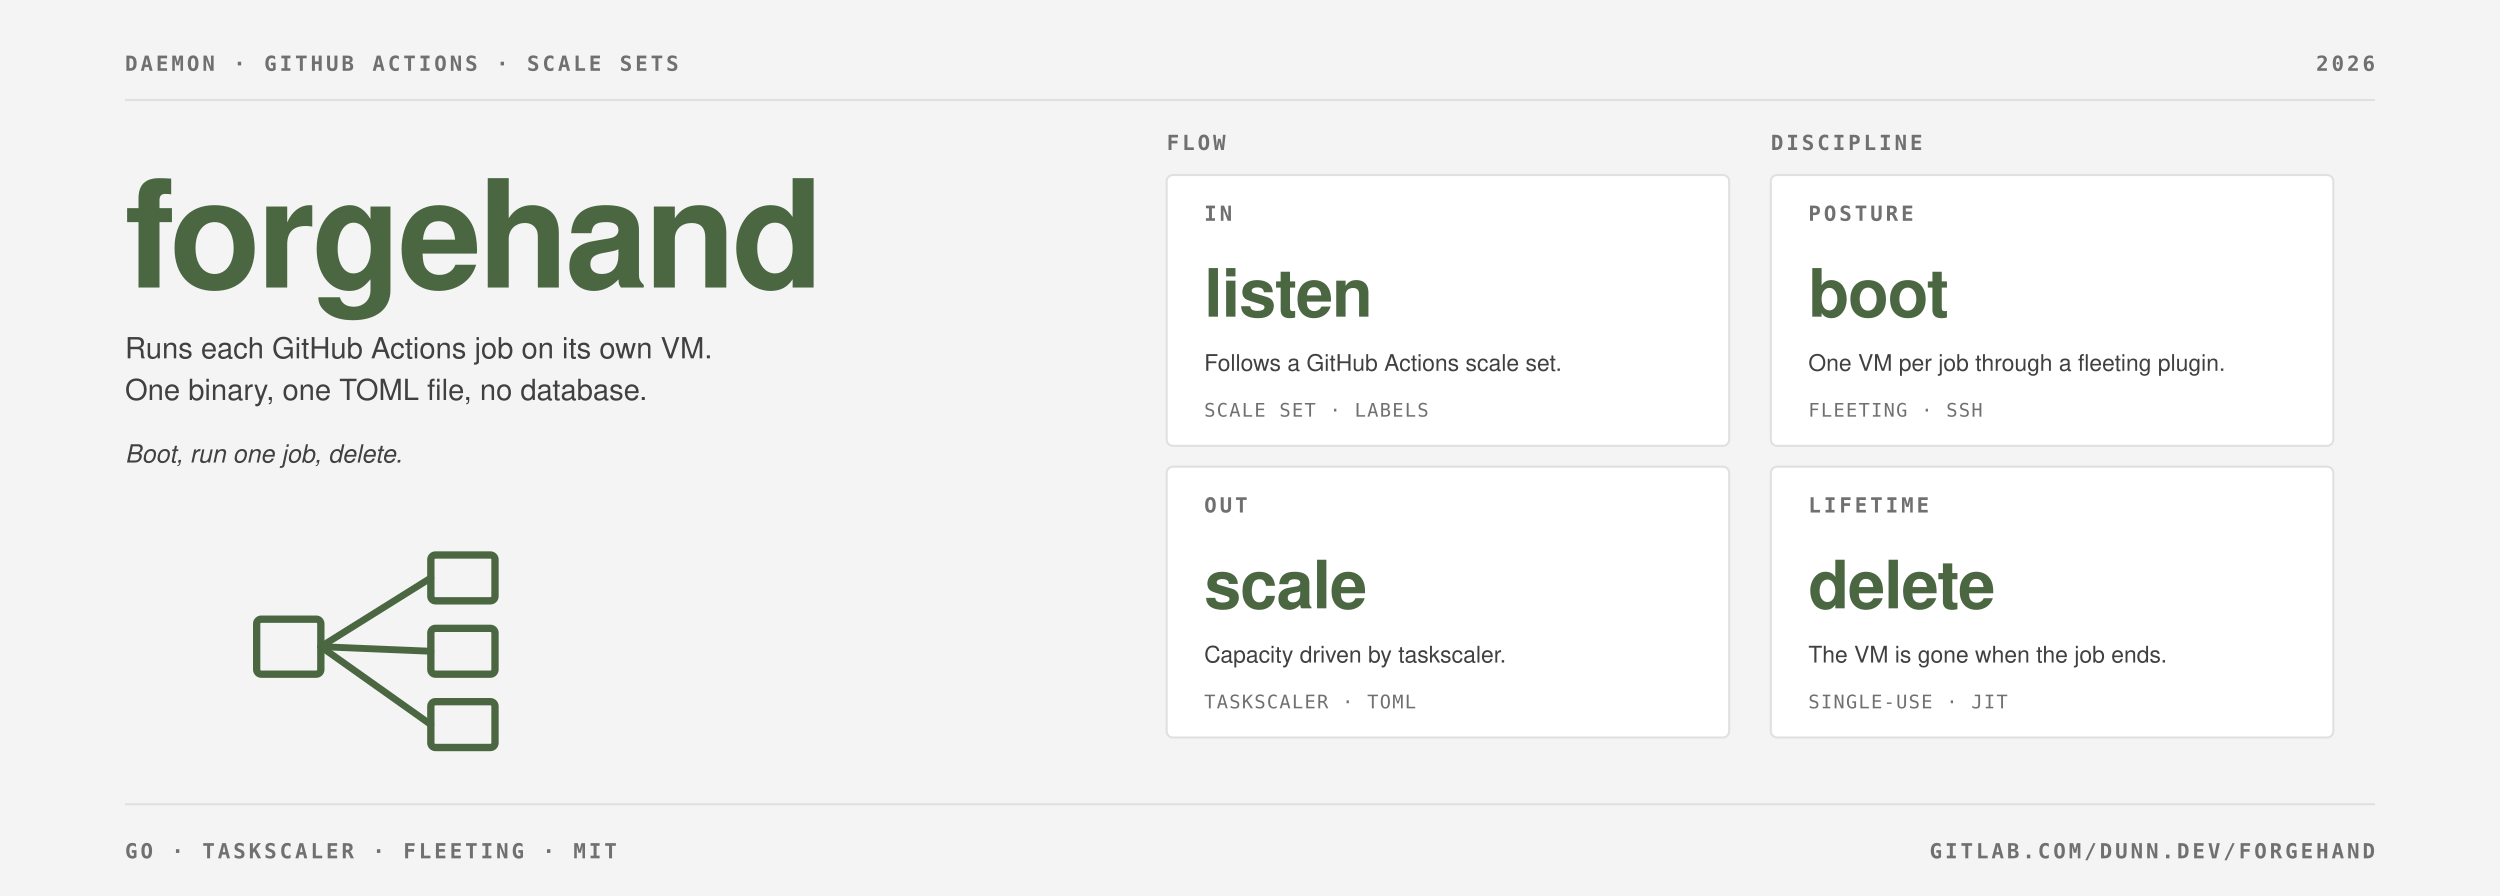
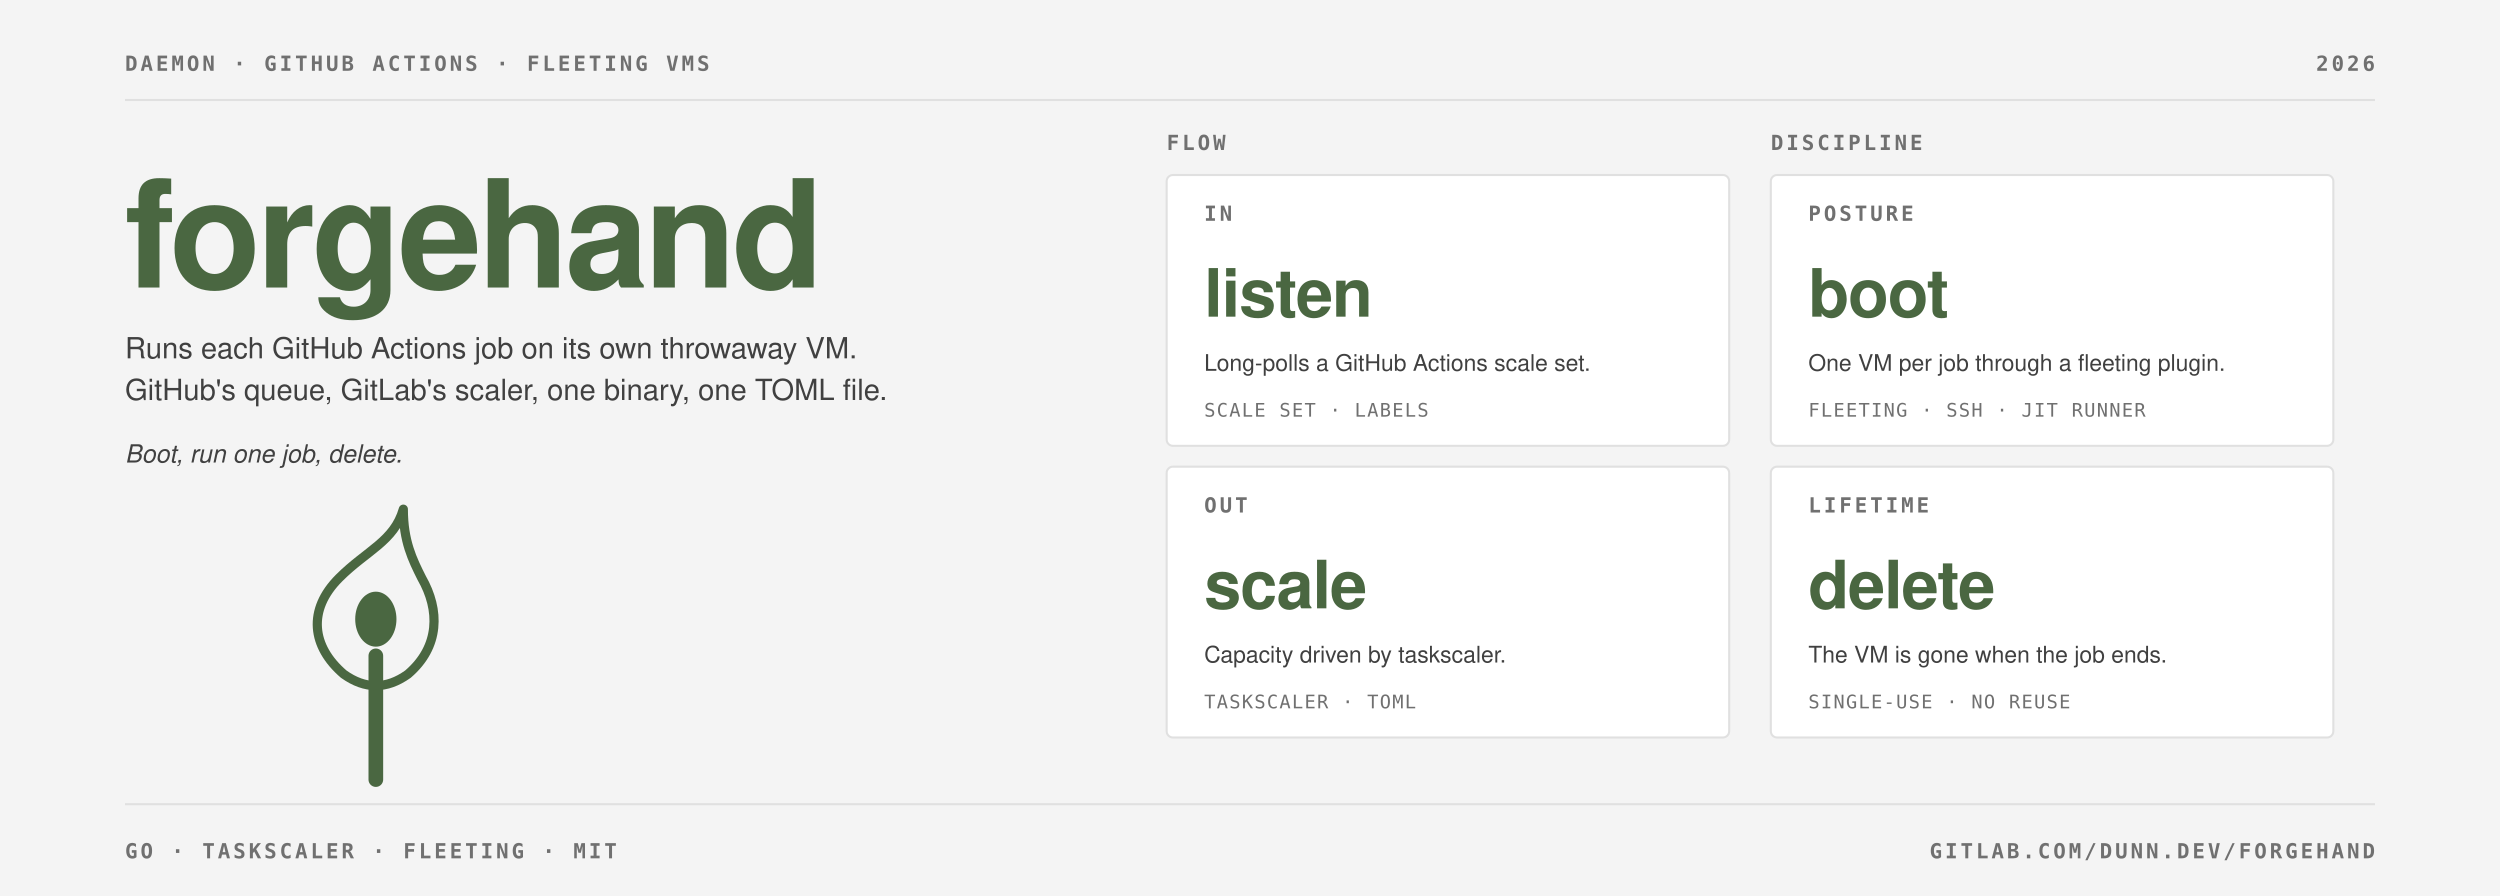
- <svg xmlns="http://www.w3.org/2000/svg" viewBox="0 0 1200 430" width="1200" height="430" font-family="IBM Plex Sans, Helvetica, Arial, sans-serif" role="img" aria-label="forgehand hero: Single-use VMs for Actions jobs.">
+ <svg xmlns="http://www.w3.org/2000/svg" viewBox="0 0 1200 430" width="1200" height="430" font-family="IBM Plex Sans, Helvetica, Arial, sans-serif" role="img" aria-label="forgehand hero: Boot, run one job, delete.">
  <rect x="0" y="0" width="1200" height="430" fill="#f4f4f4" />
  <g font-family="IBM Plex Sans, Helvetica, Arial, sans-serif">
-     <text x="60" y="34" font-size="10" font-weight="600" font-family="IBM Plex Mono, Menlo, monospace" fill="#707070" letter-spacing="1.4">DAEMON · GITHUB ACTIONS · SCALE SETS</text>
+     <text x="60" y="34" font-size="10" font-weight="600" font-family="IBM Plex Mono, Menlo, monospace" fill="#707070" letter-spacing="1.4">DAEMON · GITHUB ACTIONS · FLEETING VMS</text>
    <text x="1140" y="34" text-anchor="end" font-size="10" font-weight="600" font-family="IBM Plex Mono, Menlo, monospace" fill="#707070" letter-spacing="1.4">2026</text>
    <line x1="60" y1="48" x2="1140" y2="48" stroke="#e0e0e0" stroke-width="1" />
    <text x="60" y="138" font-size="72" font-weight="700" fill="#4a6741" letter-spacing="-2">forgehand</text>
-     <text x="60" y="172" font-size="14" fill="#404040">Runs each GitHub Actions job on its own VM.</text>
-     <text x="60" y="192" font-size="14" fill="#404040">One binary, one TOML file, no database.</text>
+     <text x="60" y="172" font-size="14" fill="#404040">Runs each GitHub Actions job on its own throwaway VM.</text>
+     <text x="60" y="192" font-size="14" fill="#404040">GitHub's queue, GitLab's scaler, one binary, one TOML file.</text>
    <text x="60" y="222" font-size="12" font-style="italic" fill="#404040">Boot, run one job, delete.</text>
    <g transform="translate(110 240) scale(2.2)">
-       <g stroke="#4a6741" fill="none" stroke-linecap="round">
-         <rect x="6" y="26" width="14" height="12" stroke-width="1.6" rx="1" />
-         <rect x="44" y="12" width="14" height="10" stroke-width="1.6" rx="1" />
-         <rect x="44" y="28" width="14" height="10" stroke-width="1.6" rx="1" />
-         <rect x="44" y="44" width="14" height="10" stroke-width="1.6" rx="1" />
-         <line x1="20" y1="32" x2="44" y2="17" stroke-width="1.5" />
-         <line x1="20" y1="32" x2="44" y2="33" stroke-width="1.5" />
-         <line x1="20" y1="32" x2="44" y2="49" stroke-width="1.5" />
-       </g>
+       <line x1="32" y1="34" x2="32" y2="61" stroke="#4a6741" stroke-width="3.2" stroke-linecap="round" />
+       <ellipse cx="32" cy="26" rx="4.5" ry="6" fill="#4a6741" />
+       <path d="M38 2 C 36 9, 30 11, 24 17 C 17 24, 18 32, 25 38 Q 32 43, 39 38 C 46 32, 46 24, 42 17 C 40 13, 38 9, 38 2 Z" fill="none" stroke="#4a6741" stroke-width="2" stroke-linejoin="round" />
    </g>
    <text x="560" y="72" font-size="10" font-weight="700" font-family="IBM Plex Mono, Menlo, monospace" fill="#707070" letter-spacing="1.4">FLOW</text>
    <text x="850" y="72" font-size="10" font-weight="700" font-family="IBM Plex Mono, Menlo, monospace" fill="#707070" letter-spacing="1.4">DISCIPLINE</text>
    <rect x="560" y="84" width="270" height="130" rx="3" fill="#ffffff" stroke="#e0e0e0" stroke-width="1" />
    <text x="578" y="106" font-size="10" font-weight="700" font-family="IBM Plex Mono, Menlo, monospace" fill="#707070" letter-spacing="1.4">IN</text>
    <text x="578" y="152" font-size="32" font-weight="700" fill="#4a6741" letter-spacing="-0.5">listen</text>
-     <text x="578" y="178" font-size="11" fill="#404040">Follows a GitHub Actions scale set.</text>
+     <text x="578" y="178" font-size="11" fill="#404040">Long-polls a GitHub Actions scale set.</text>
    <text x="578" y="200" font-size="9" font-family="IBM Plex Mono, Menlo, monospace" fill="#707070" letter-spacing="0.6">SCALE SET · LABELS</text>
    <rect x="850" y="84" width="270" height="130" rx="3" fill="#ffffff" stroke="#e0e0e0" stroke-width="1" />
    <text x="868" y="106" font-size="10" font-weight="700" font-family="IBM Plex Mono, Menlo, monospace" fill="#707070" letter-spacing="1.4">POSTURE</text>
    <text x="868" y="152" font-size="32" font-weight="700" fill="#4a6741" letter-spacing="-0.5">boot</text>
    <text x="868" y="178" font-size="11" fill="#404040">One VM per job through a fleeting plugin.</text>
-     <text x="868" y="200" font-size="9" font-family="IBM Plex Mono, Menlo, monospace" fill="#707070" letter-spacing="0.6">FLEETING · SSH</text>
+     <text x="868" y="200" font-size="9" font-family="IBM Plex Mono, Menlo, monospace" fill="#707070" letter-spacing="0.6">FLEETING · SSH · JIT RUNNER</text>
    <rect x="560" y="224" width="270" height="130" rx="3" fill="#ffffff" stroke="#e0e0e0" stroke-width="1" />
    <text x="578" y="246" font-size="10" font-weight="700" font-family="IBM Plex Mono, Menlo, monospace" fill="#707070" letter-spacing="1.4">OUT</text>
    <text x="578" y="292" font-size="32" font-weight="700" fill="#4a6741" letter-spacing="-0.5">scale</text>
    <text x="578" y="318" font-size="11" fill="#404040">Capacity driven by taskscaler.</text>
    <text x="578" y="340" font-size="9" font-family="IBM Plex Mono, Menlo, monospace" fill="#707070" letter-spacing="0.6">TASKSCALER · TOML</text>
    <rect x="850" y="224" width="270" height="130" rx="3" fill="#ffffff" stroke="#e0e0e0" stroke-width="1" />
    <text x="868" y="246" font-size="10" font-weight="700" font-family="IBM Plex Mono, Menlo, monospace" fill="#707070" letter-spacing="1.4">LIFETIME</text>
    <text x="868" y="292" font-size="32" font-weight="700" fill="#4a6741" letter-spacing="-0.5">delete</text>
    <text x="868" y="318" font-size="11" fill="#404040">The VM is gone when the job ends.</text>
-     <text x="868" y="340" font-size="9" font-family="IBM Plex Mono, Menlo, monospace" fill="#707070" letter-spacing="0.6">SINGLE-USE · JIT</text>
+     <text x="868" y="340" font-size="9" font-family="IBM Plex Mono, Menlo, monospace" fill="#707070" letter-spacing="0.6">SINGLE-USE · NO REUSE</text>
    <line x1="60" y1="386" x2="1140" y2="386" stroke="#e0e0e0" stroke-width="1" />
    <text x="60" y="412" font-size="10" font-weight="600" font-family="IBM Plex Mono, Menlo, monospace" fill="#707070" letter-spacing="1.4">GO · TASKSCALER · FLEETING · MIT</text>
    <text x="1140" y="412" text-anchor="end" font-size="10" font-weight="600" font-family="IBM Plex Mono, Menlo, monospace" fill="#707070" letter-spacing="1.4">GITLAB.COM/DUNN.DEV/FORGEHAND</text>
  </g>
</svg>
